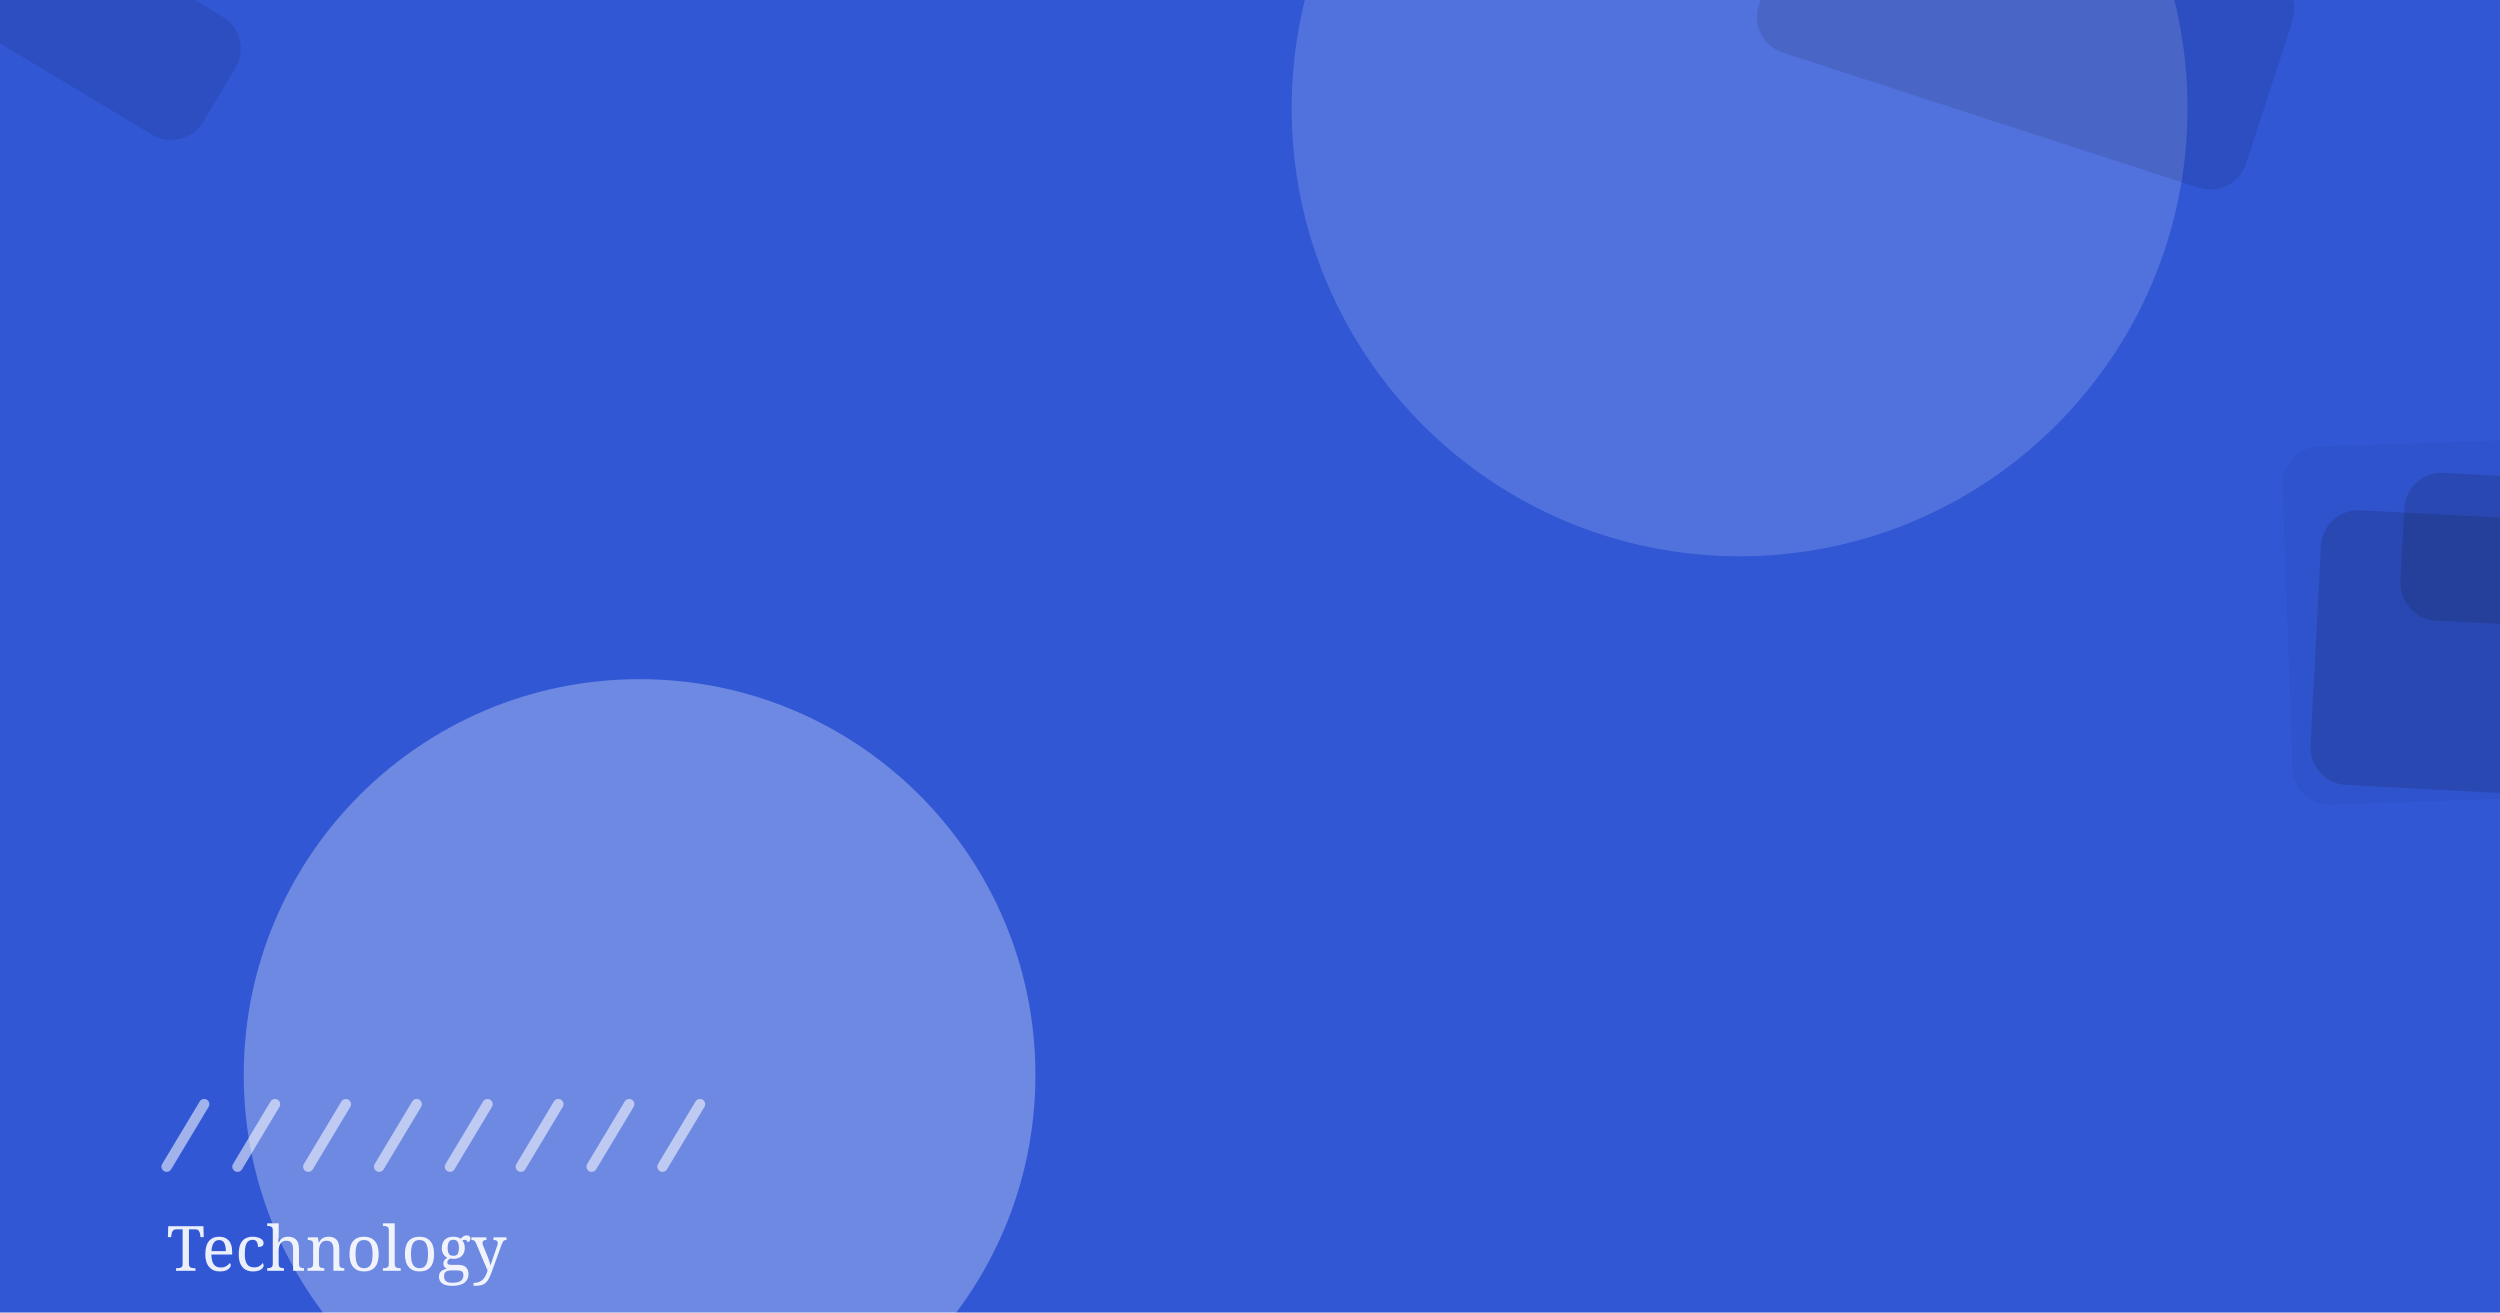
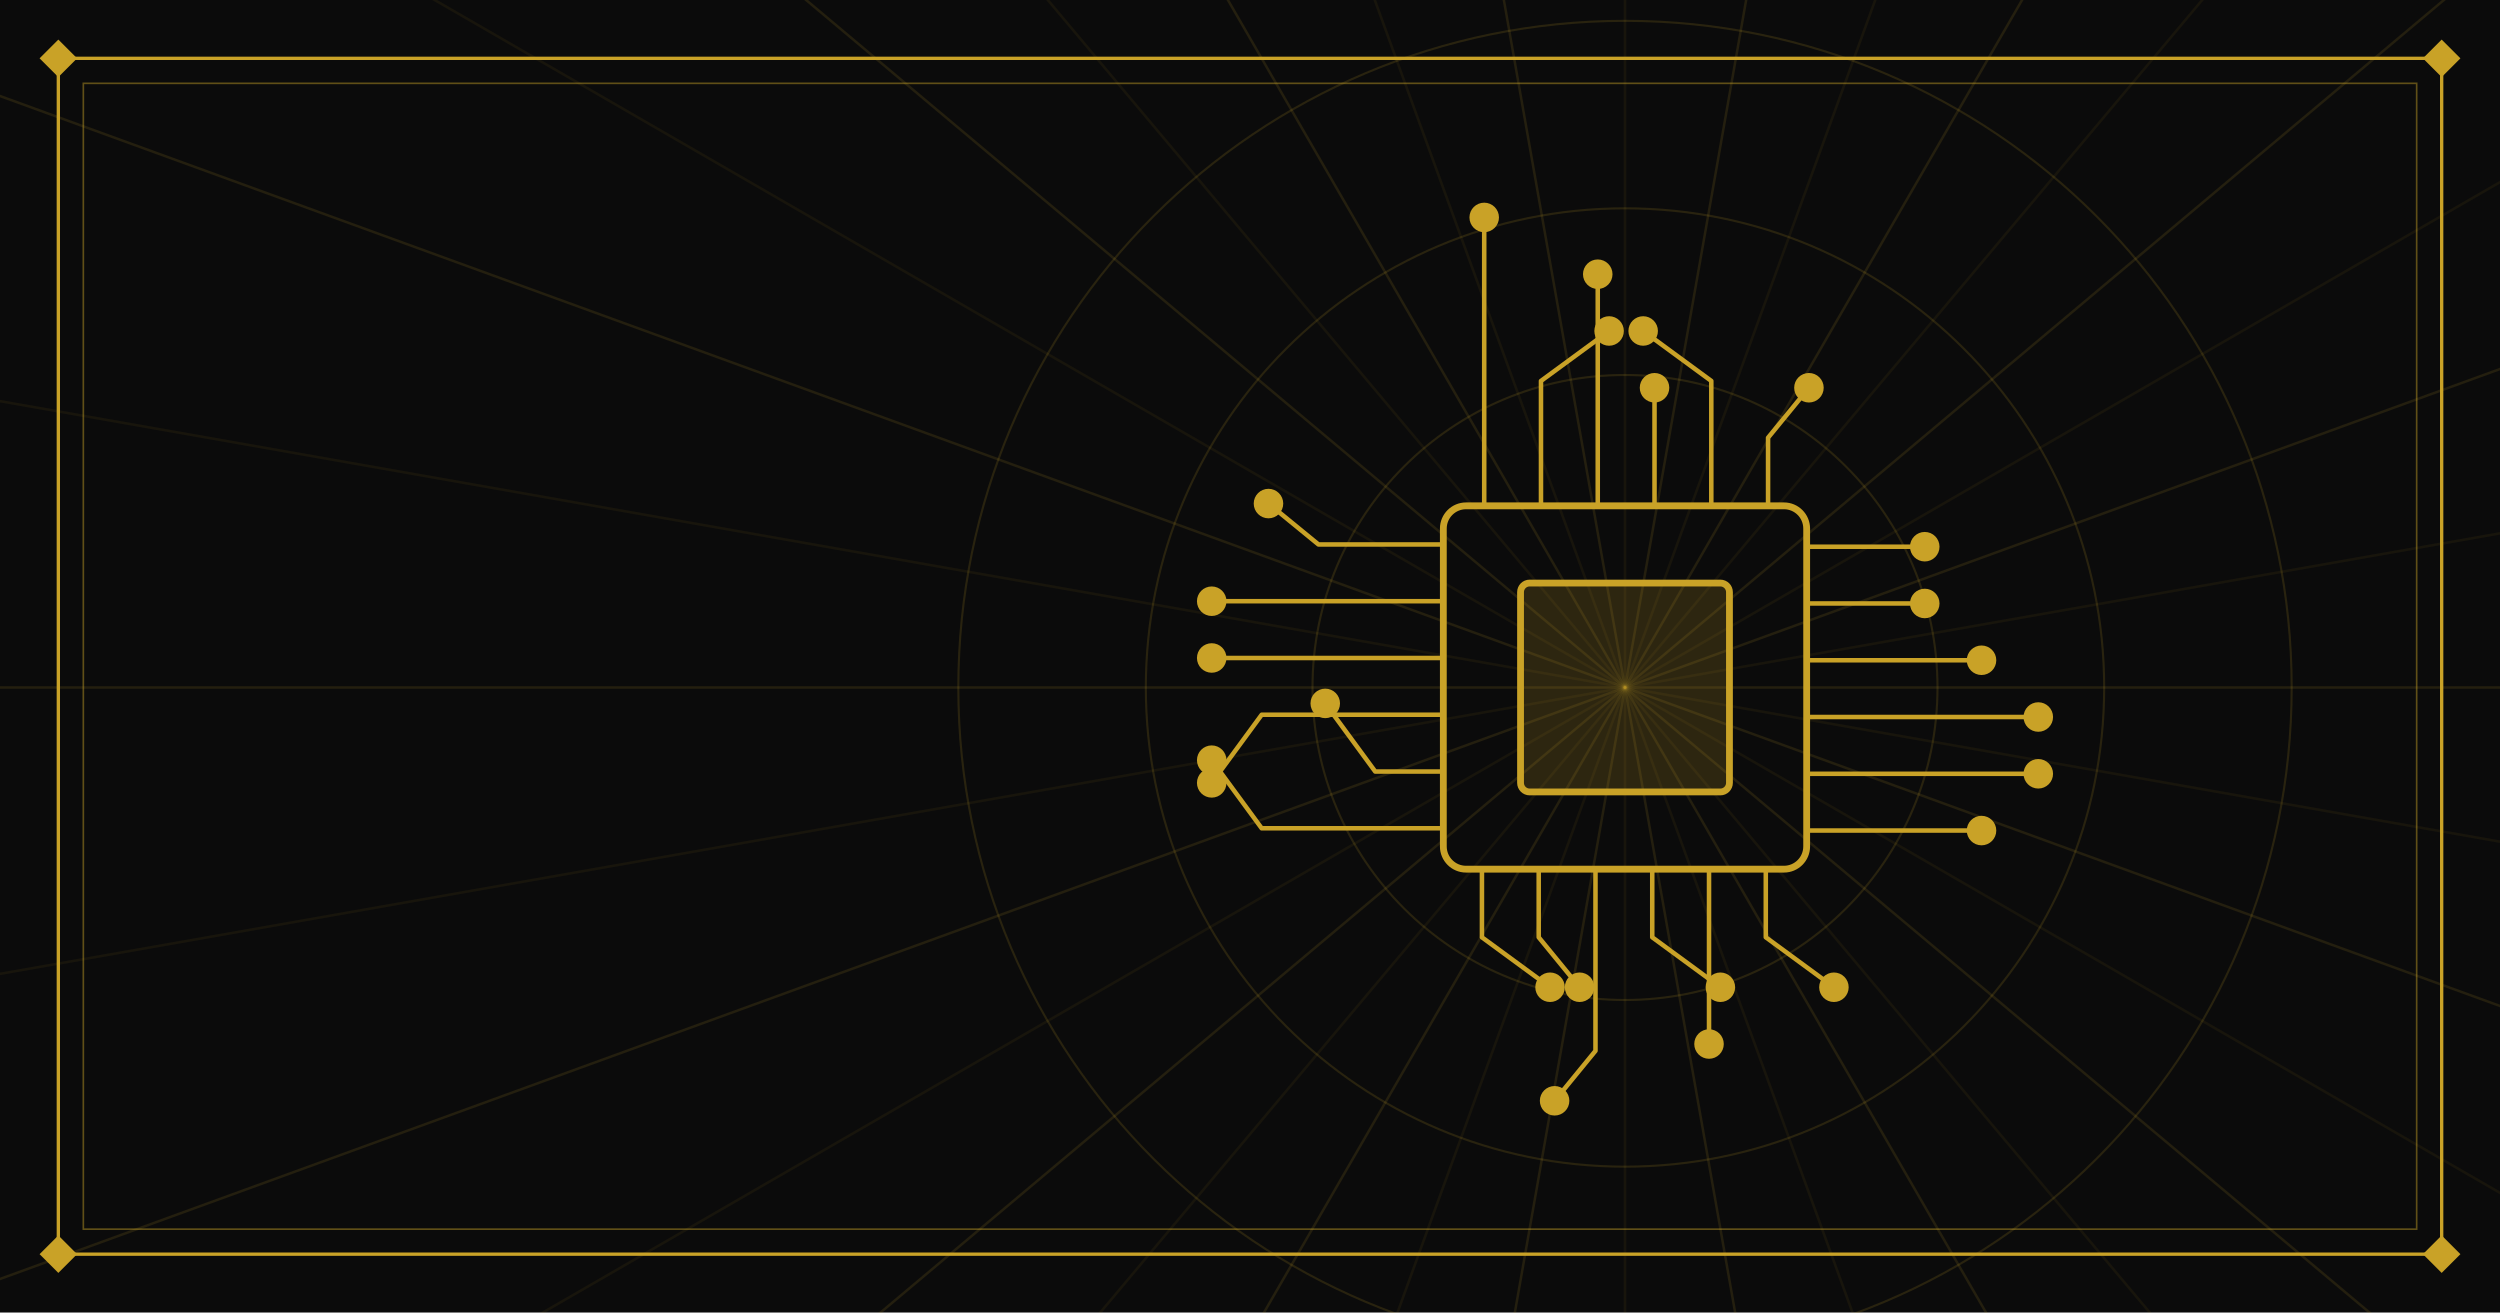
<svg xmlns="http://www.w3.org/2000/svg" viewBox="0 0 1200 630" width="1200" height="630">
-   <rect width="1200" height="630" fill="#3157D5" />
-   <circle cx="307" cy="516" r="190" fill="#ffffff" fill-opacity="0.3" />
-   <rect x="-8" y="-61" width="152" height="66" rx="18" transform="rotate(31 -8 -61)" fill="#0b1020" fill-opacity="0.11" />
-   <circle cx="835" cy="52" r="215" fill="#ffffff" fill-opacity="0.16" />
-   <rect x="1155" y="226" width="162" height="71" rx="18" transform="rotate(3 1155 226)" fill="#0b1020" fill-opacity="0.15" />
-   <rect x="1115" y="244" width="302" height="132" rx="18" transform="rotate(3 1115 244)" fill="#0b1020" fill-opacity="0.15" />
-   <rect x="872" y="-83" width="246" height="108" rx="18" transform="rotate(18 872 -83)" fill="#0b1020" fill-opacity="0.11" />
-   <rect x="1095" y="215" width="392" height="172" rx="18" transform="rotate(-2 1095 215)" fill="#0b1020" fill-opacity="0.05" />
-   <line x1="80" y1="560" x2="98" y2="530" stroke="#ffffff" stroke-opacity="0.55" stroke-width="5" stroke-linecap="round" />
-   <line x1="114" y1="560" x2="132" y2="530" stroke="#ffffff" stroke-opacity="0.55" stroke-width="5" stroke-linecap="round" />
-   <line x1="148" y1="560" x2="166" y2="530" stroke="#ffffff" stroke-opacity="0.55" stroke-width="5" stroke-linecap="round" />
-   <line x1="182" y1="560" x2="200" y2="530" stroke="#ffffff" stroke-opacity="0.55" stroke-width="5" stroke-linecap="round" />
-   <line x1="216" y1="560" x2="234" y2="530" stroke="#ffffff" stroke-opacity="0.55" stroke-width="5" stroke-linecap="round" />
-   <line x1="250" y1="560" x2="268" y2="530" stroke="#ffffff" stroke-opacity="0.55" stroke-width="5" stroke-linecap="round" />
-   <line x1="284" y1="560" x2="302" y2="530" stroke="#ffffff" stroke-opacity="0.55" stroke-width="5" stroke-linecap="round" />
-   <line x1="318" y1="560" x2="336" y2="530" stroke="#ffffff" stroke-opacity="0.55" stroke-width="5" stroke-linecap="round" />
-   <text x="80" y="610" font-family="Georgia, serif" font-size="30" fill="#ffffff" fill-opacity="0.9">Technology</text>
+   <rect width="1200" height="630" fill="#0B0B0B" />
+   <line x1="780" y1="330" x2="2180" y2="330" stroke="#C9A227" stroke-opacity="0.13" stroke-width="1.2" />
+   <line x1="780" y1="330" x2="2159" y2="573" stroke="#C9A227" stroke-opacity="0.07" stroke-width="1.2" />
+   <line x1="780" y1="330" x2="2096" y2="809" stroke="#C9A227" stroke-opacity="0.13" stroke-width="1.2" />
+   <line x1="780" y1="330" x2="1992" y2="1030" stroke="#C9A227" stroke-opacity="0.07" stroke-width="1.2" />
+   <line x1="780" y1="330" x2="1852" y2="1230" stroke="#C9A227" stroke-opacity="0.13" stroke-width="1.2" />
+   <line x1="780" y1="330" x2="1680" y2="1402" stroke="#C9A227" stroke-opacity="0.07" stroke-width="1.2" />
+   <line x1="780" y1="330" x2="1480" y2="1542" stroke="#C9A227" stroke-opacity="0.13" stroke-width="1.2" />
+   <line x1="780" y1="330" x2="1259" y2="1646" stroke="#C9A227" stroke-opacity="0.07" stroke-width="1.2" />
+   <line x1="780" y1="330" x2="1023" y2="1709" stroke="#C9A227" stroke-opacity="0.13" stroke-width="1.2" />
+   <line x1="780" y1="330" x2="780" y2="1730" stroke="#C9A227" stroke-opacity="0.07" stroke-width="1.2" />
+   <line x1="780" y1="330" x2="537" y2="1709" stroke="#C9A227" stroke-opacity="0.13" stroke-width="1.2" />
+   <line x1="780" y1="330" x2="301" y2="1646" stroke="#C9A227" stroke-opacity="0.07" stroke-width="1.2" />
+   <line x1="780" y1="330" x2="80" y2="1542" stroke="#C9A227" stroke-opacity="0.13" stroke-width="1.2" />
+   <line x1="780" y1="330" x2="-120" y2="1402" stroke="#C9A227" stroke-opacity="0.07" stroke-width="1.2" />
+   <line x1="780" y1="330" x2="-292" y2="1230" stroke="#C9A227" stroke-opacity="0.13" stroke-width="1.2" />
+   <line x1="780" y1="330" x2="-432" y2="1030" stroke="#C9A227" stroke-opacity="0.07" stroke-width="1.2" />
+   <line x1="780" y1="330" x2="-536" y2="809" stroke="#C9A227" stroke-opacity="0.13" stroke-width="1.2" />
+   <line x1="780" y1="330" x2="-599" y2="573" stroke="#C9A227" stroke-opacity="0.07" stroke-width="1.2" />
+   <line x1="780" y1="330" x2="-620" y2="330" stroke="#C9A227" stroke-opacity="0.13" stroke-width="1.2" />
+   <line x1="780" y1="330" x2="-599" y2="87" stroke="#C9A227" stroke-opacity="0.07" stroke-width="1.2" />
+   <line x1="780" y1="330" x2="-536" y2="-149" stroke="#C9A227" stroke-opacity="0.13" stroke-width="1.2" />
+   <line x1="780" y1="330" x2="-432" y2="-370" stroke="#C9A227" stroke-opacity="0.07" stroke-width="1.2" />
+   <line x1="780" y1="330" x2="-292" y2="-570" stroke="#C9A227" stroke-opacity="0.13" stroke-width="1.2" />
+   <line x1="780" y1="330" x2="-120" y2="-742" stroke="#C9A227" stroke-opacity="0.07" stroke-width="1.2" />
+   <line x1="780" y1="330" x2="80" y2="-882" stroke="#C9A227" stroke-opacity="0.13" stroke-width="1.2" />
+   <line x1="780" y1="330" x2="301" y2="-986" stroke="#C9A227" stroke-opacity="0.07" stroke-width="1.2" />
+   <line x1="780" y1="330" x2="537" y2="-1049" stroke="#C9A227" stroke-opacity="0.13" stroke-width="1.2" />
+   <line x1="780" y1="330" x2="780" y2="-1070" stroke="#C9A227" stroke-opacity="0.07" stroke-width="1.2" />
+   <line x1="780" y1="330" x2="1023" y2="-1049" stroke="#C9A227" stroke-opacity="0.13" stroke-width="1.2" />
+   <line x1="780" y1="330" x2="1259" y2="-986" stroke="#C9A227" stroke-opacity="0.07" stroke-width="1.2" />
+   <line x1="780" y1="330" x2="1480" y2="-882" stroke="#C9A227" stroke-opacity="0.13" stroke-width="1.2" />
+   <line x1="780" y1="330" x2="1680" y2="-742" stroke="#C9A227" stroke-opacity="0.07" stroke-width="1.2" />
+   <line x1="780" y1="330" x2="1852" y2="-570" stroke="#C9A227" stroke-opacity="0.13" stroke-width="1.2" />
+   <line x1="780" y1="330" x2="1992" y2="-370" stroke="#C9A227" stroke-opacity="0.07" stroke-width="1.2" />
+   <line x1="780" y1="330" x2="2096" y2="-149" stroke="#C9A227" stroke-opacity="0.13" stroke-width="1.2" />
+   <line x1="780" y1="330" x2="2159" y2="87" stroke="#C9A227" stroke-opacity="0.07" stroke-width="1.2" />
+   <circle cx="780" cy="330" r="150" fill="none" stroke="#C9A227" stroke-opacity="0.16" stroke-width="1" />
+   <circle cx="780" cy="330" r="230" fill="none" stroke="#C9A227" stroke-opacity="0.16" stroke-width="1" />
+   <circle cx="780" cy="330" r="320" fill="none" stroke="#C9A227" stroke-opacity="0.16" stroke-width="1" />
+   <rect x="28" y="28" width="1144" height="574" fill="none" stroke="#C9A227" stroke-width="1.6" />
+   <rect x="40" y="40" width="1120" height="550" fill="none" stroke="#C9A227" stroke-opacity="0.45" stroke-width="0.8" />
+   <path d="M28 19 L37 28 L28 37 L19 28 Z" fill="#C9A227" />
+   <path d="M1172 19 L1181 28 L1172 37 L1163 28 Z" fill="#C9A227" />
+   <path d="M28 593 L37 602 L28 611 L19 602 Z" fill="#C9A227" />
+   <path d="M1172 593 L1181 602 L1172 611 L1163 602 Z" fill="#C9A227" />
+   <g transform="translate(780 330) rotate(0) scale(1.09)" fill="none" stroke="#C9A227" stroke-width="3" stroke-linecap="round" stroke-linejoin="round">
+     <rect x="-80" y="-80" width="160" height="160" rx="10" />
+     <rect x="-46" y="-46" width="92" height="92" rx="4" fill="#C9A227" fill-opacity="0.18" />
+     <polyline points="80,-62 110,-62 132,-62" stroke-width="2" />
+     <circle cx="132" cy="-62" r="5" fill="#C9A227" />
+     <polyline points="80,-37 110,-37 132,-37" stroke-width="2" />
+     <circle cx="132" cy="-37" r="5" fill="#C9A227" />
+     <polyline points="80,-12 135,-12 157,-12" stroke-width="2" />
+     <circle cx="157" cy="-12" r="5" fill="#C9A227" />
+     <polyline points="80,13 160,13 182,13" stroke-width="2" />
+     <circle cx="182" cy="13" r="5" fill="#C9A227" />
+     <polyline points="80,38 160,38 182,38" stroke-width="2" />
+     <circle cx="182" cy="38" r="5" fill="#C9A227" />
+     <polyline points="80,63 135,63 157,63" stroke-width="2" />
+     <circle cx="157" cy="63" r="5" fill="#C9A227" />
+     <polyline points="62,80 62,110 92,132" stroke-width="2" />
+     <circle cx="92" cy="132" r="5" fill="#C9A227" />
+     <polyline points="37,80 37,135 37,157" stroke-width="2" />
+     <circle cx="37" cy="157" r="5" fill="#C9A227" />
+     <polyline points="12,80 12,110 42,132" stroke-width="2" />
+     <circle cx="42" cy="132" r="5" fill="#C9A227" />
+     <polyline points="-13,80 -13,160 -31,182" stroke-width="2" />
+     <circle cx="-31" cy="182" r="5" fill="#C9A227" />
+     <polyline points="-38,80 -38,110 -20,132" stroke-width="2" />
+     <circle cx="-20" cy="132" r="5" fill="#C9A227" />
+     <polyline points="-63,80 -63,110 -33,132" stroke-width="2" />
+     <circle cx="-33" cy="132" r="5" fill="#C9A227" />
+     <polyline points="-80,62 -160,62 -182,32" stroke-width="2" />
+     <circle cx="-182" cy="32" r="5" fill="#C9A227" />
+     <polyline points="-80,37 -110,37 -132,7" stroke-width="2" />
+     <circle cx="-132" cy="7" r="5" fill="#C9A227" />
+     <polyline points="-80,12 -160,12 -182,42" stroke-width="2" />
+     <circle cx="-182" cy="42" r="5" fill="#C9A227" />
+     <polyline points="-80,-13 -160,-13 -182,-13" stroke-width="2" />
+     <circle cx="-182" cy="-13" r="5" fill="#C9A227" />
+     <polyline points="-80,-38 -160,-38 -182,-38" stroke-width="2" />
+     <circle cx="-182" cy="-38" r="5" fill="#C9A227" />
+     <polyline points="-80,-63 -135,-63 -157,-81" stroke-width="2" />
+     <circle cx="-157" cy="-81" r="5" fill="#C9A227" />
+     <polyline points="-62,-80 -62,-185 -62,-207" stroke-width="2" />
+     <circle cx="-62" cy="-207" r="5" fill="#C9A227" />
+     <polyline points="-37,-80 -37,-135 -7,-157" stroke-width="2" />
+     <circle cx="-7" cy="-157" r="5" fill="#C9A227" />
+     <polyline points="-12,-80 -12,-160 -12,-182" stroke-width="2" />
+     <circle cx="-12" cy="-182" r="5" fill="#C9A227" />
+     <polyline points="13,-80 13,-110 13,-132" stroke-width="2" />
+     <circle cx="13" cy="-132" r="5" fill="#C9A227" />
+     <polyline points="38,-80 38,-135 8,-157" stroke-width="2" />
+     <circle cx="8" cy="-157" r="5" fill="#C9A227" />
+     <polyline points="63,-80 63,-110 81,-132" stroke-width="2" />
+     <circle cx="81" cy="-132" r="5" fill="#C9A227" />
+   </g>
</svg>
